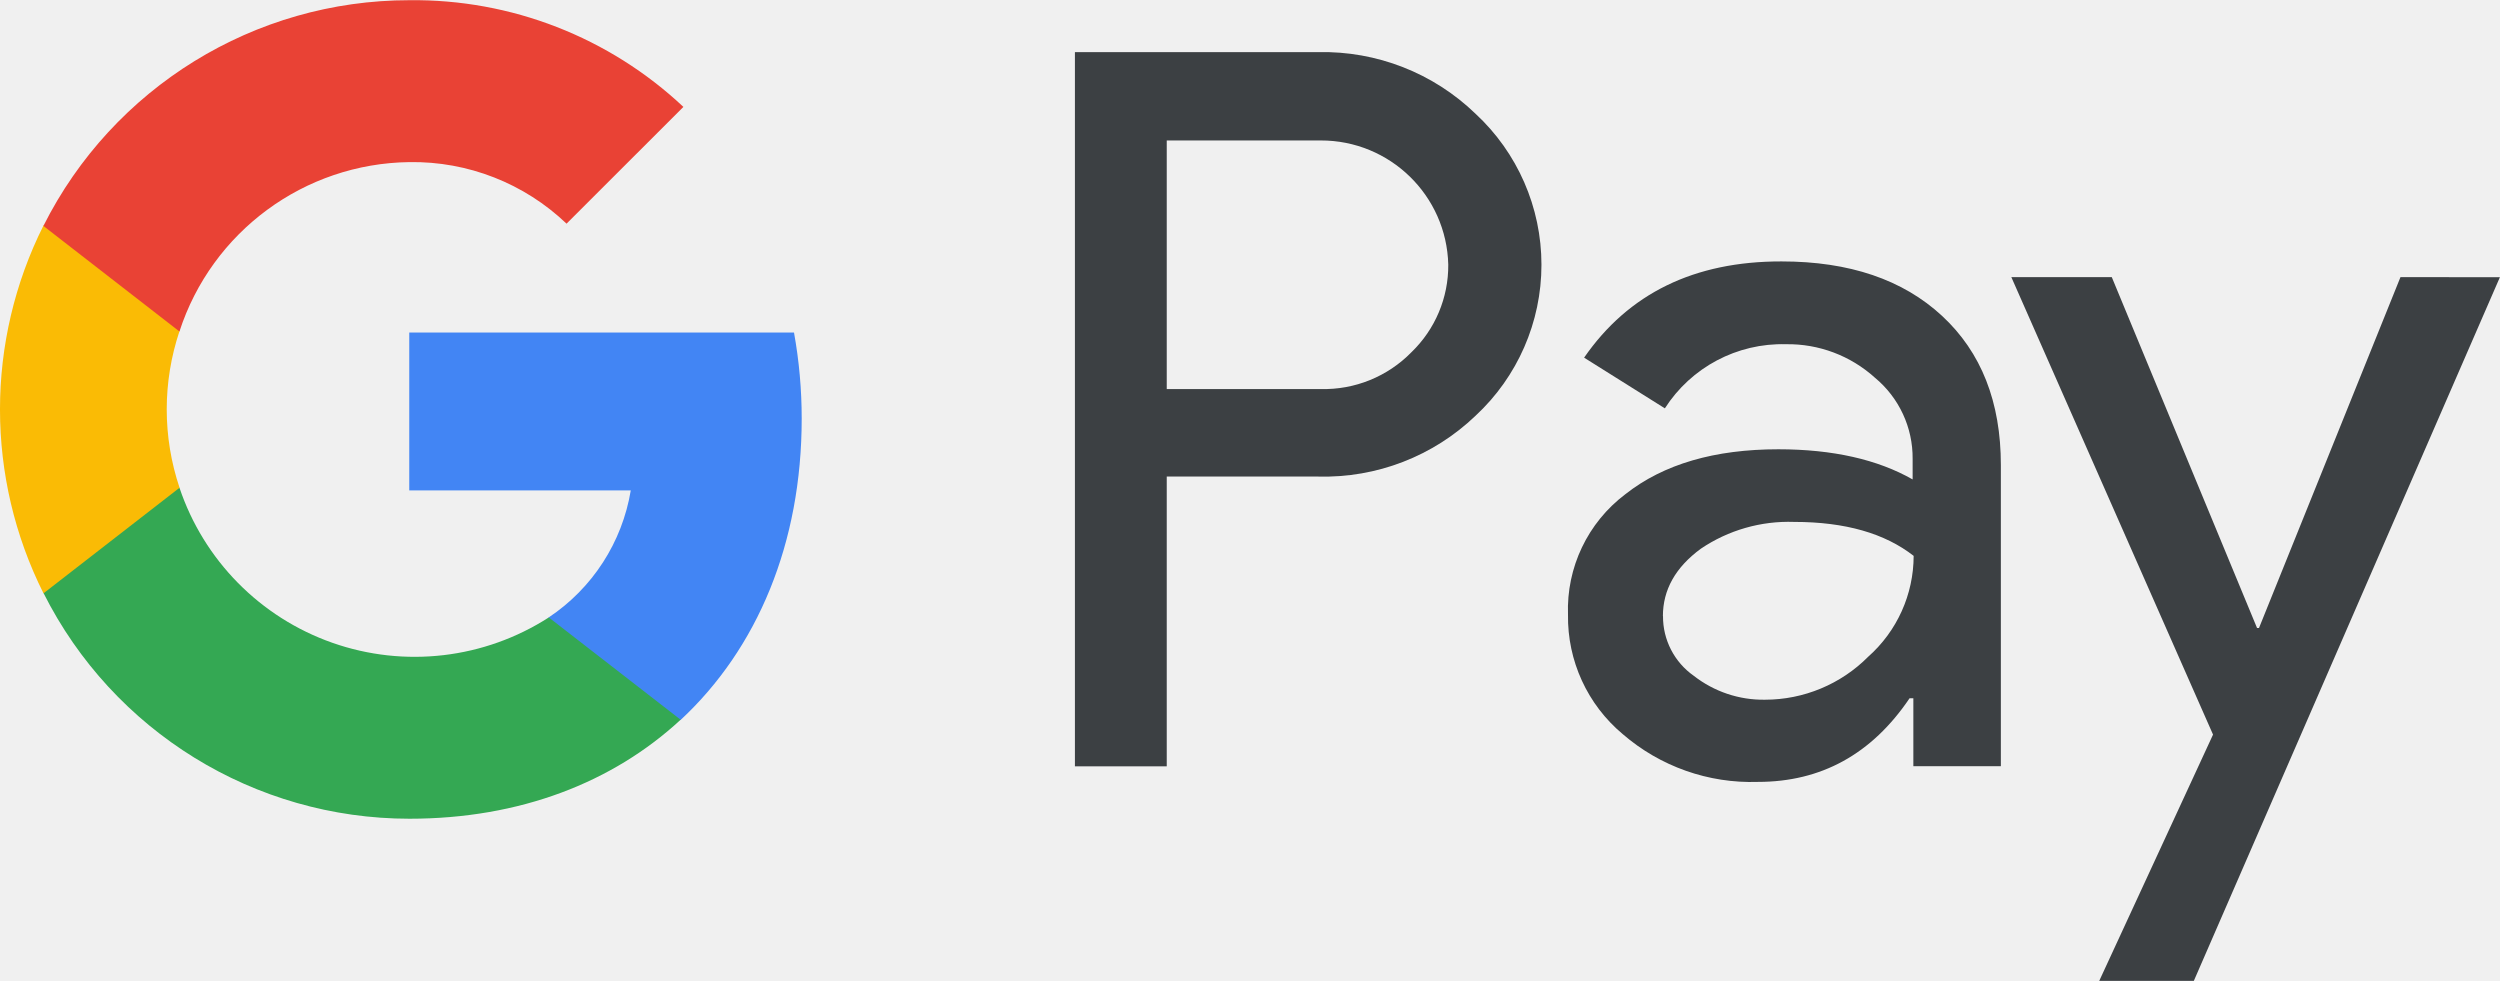
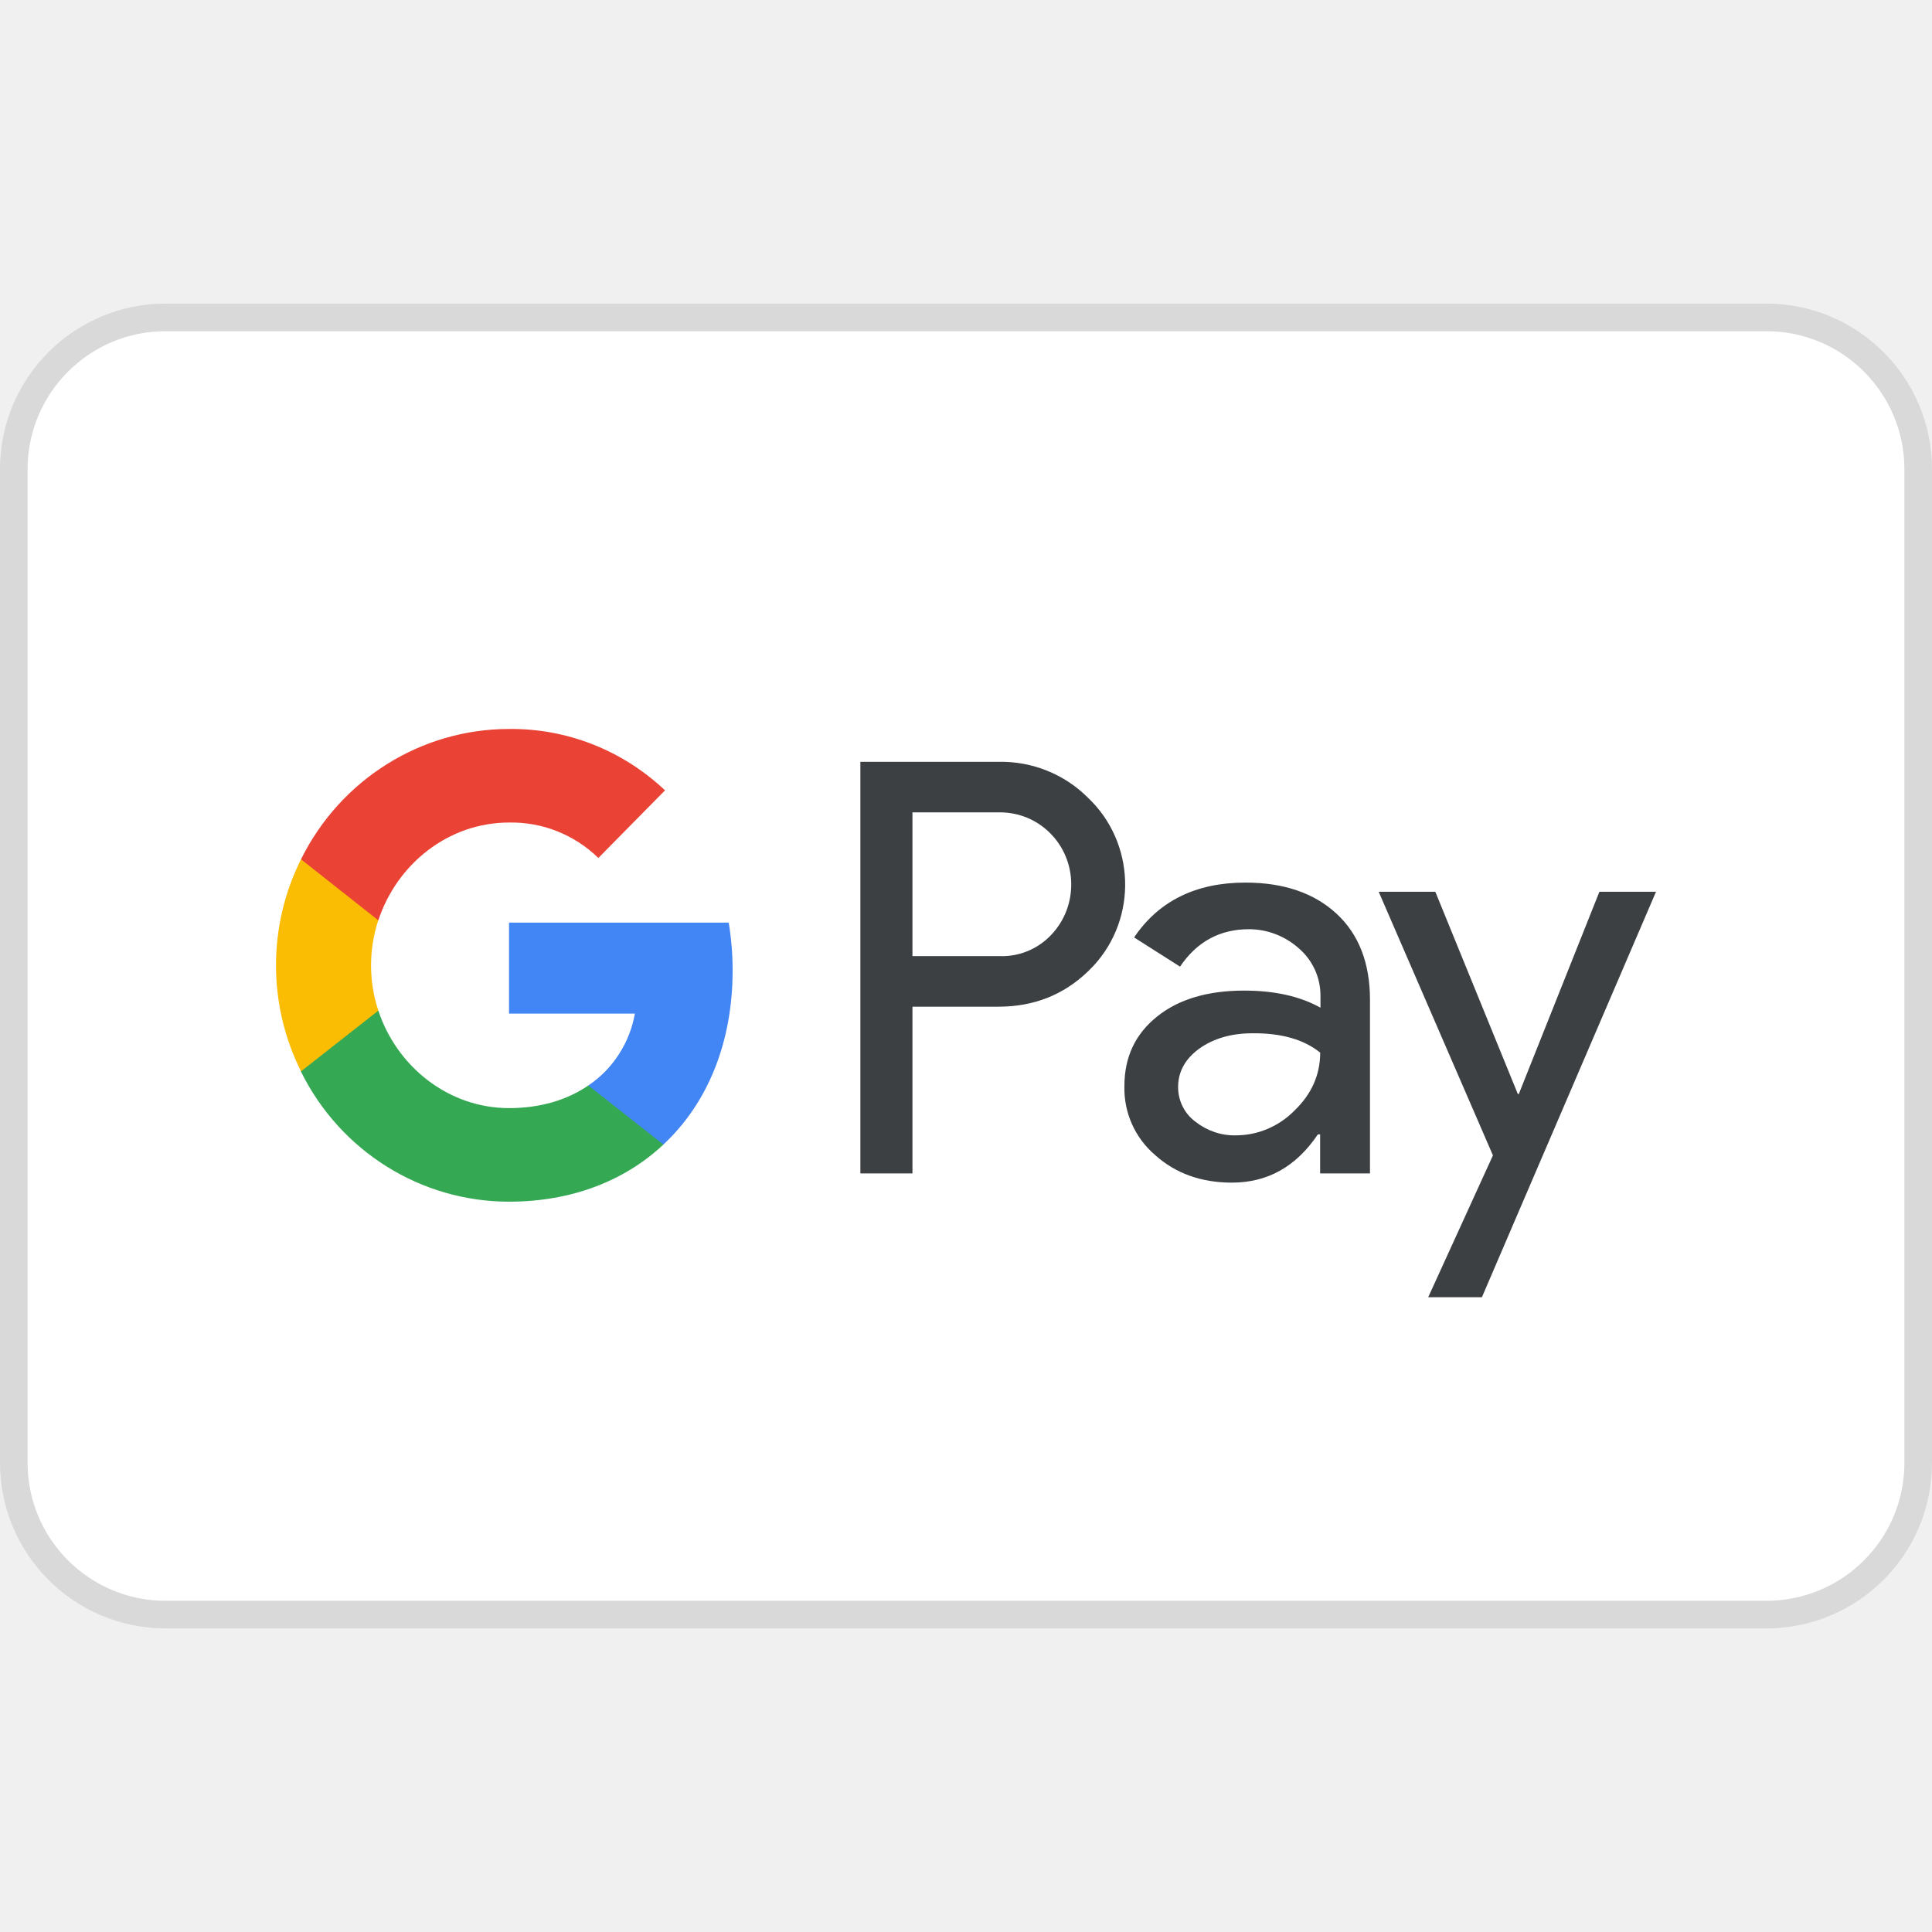
- <svg xmlns="http://www.w3.org/2000/svg" id="Layer_1" data-name="Layer 1" width="243.67" height="95.6" viewBox="0 0 243.67 95.6">
-   <g id="G_Pay_Lockup" data-name="G Pay Lockup">
-     <g id="Pay_Typeface" data-name="Pay Typeface">
-       <path id="Letter_p" data-name="Letter p" d="M375.89,382.7v28.19h-8.95V341.28h23.71a21.39,21.39,0,0,1,15.33,6,20.07,20.07,0,0,1,0,29.45,21.35,21.35,0,0,1-15.33,5.92H375.89Zm0-32.85v24.27h15a11.94,11.94,0,0,0,8.85-3.59,11.73,11.73,0,0,0,3.59-8.53,12.41,12.41,0,0,0-12.44-12.11h-15Z" transform="translate(-262.17 -336.2)" style="fill:#3c4043" />
-       <path id="Letter_a" data-name="Letter a" d="M435.81,361.68q9.92,0,15.65,5.31t5.73,14.54v29.35h-8.53v-6.62h-.37c-3.68,5.45-8.62,8.15-14.77,8.15a19.17,19.17,0,0,1-13.19-4.66A14.88,14.88,0,0,1,415,396.11a14.07,14.07,0,0,1,5.59-11.74c3.73-2.94,8.71-4.38,14.91-4.38,5.31,0,9.69,1,13.09,2.94v-2a10.15,10.15,0,0,0-3.68-7.92,12.63,12.63,0,0,0-8.67-3.26A13.59,13.59,0,0,0,424.44,376l-7.87-4.94Q423.07,361.66,435.81,361.68Zm-11.55,34.57a7.05,7.05,0,0,0,3,5.82,11,11,0,0,0,6.94,2.33,14.19,14.19,0,0,0,10.06-4.19,13.16,13.16,0,0,0,4.43-9.83c-2.8-2.19-6.66-3.31-11.65-3.31a15.29,15.29,0,0,0-9.09,2.61C425.47,391.5,424.25,393.69,424.25,396.25Z" transform="translate(-262.17 -336.2)" style="fill:#3c4043" />
-       <path id="Letter_y" data-name="Letter y" d="M505.83,363.22,476,431.8h-9.22l11.09-24-19.66-44.59H468l14.16,34.2h.19l13.79-34.2Z" transform="translate(-262.17 -336.2)" style="fill:#3c4043" />
-     </g>
-     <g id="G_Mark" data-name="G Mark">
-       <path id="Blue_500" data-name="Blue 500" d="M340.31,377a47.08,47.08,0,0,0-.75-8.39h-37.5V384h21.59a18.5,18.5,0,0,1-8,12.38v10h12.85C336,399.41,340.31,389.14,340.31,377Z" transform="translate(-262.17 -336.2)" style="fill:#4285f4" />
-       <path id="Green_500" data-name="Green 500" d="M315.66,396.38a24.18,24.18,0,0,1-36-12.65H266.41V394a39.92,39.92,0,0,0,35.67,22c10.78,0,19.84-3.55,26.43-9.65Z" transform="translate(-262.17 -336.2)" style="fill:#34a853" />
-       <path id="Yellow_500" data-name="Yellow 500" d="M278.42,376.1a24.07,24.07,0,0,1,1.25-7.64V358.18H266.41a40,40,0,0,0,0,35.85l13.26-10.29A24.07,24.07,0,0,1,278.42,376.1Z" transform="translate(-262.17 -336.2)" style="fill:#fabb05" />
-       <path id="Red_500" data-name="Red 500" d="M302.08,352a21.69,21.69,0,0,1,15.31,6l11.39-11.38a38.34,38.34,0,0,0-26.71-10.4,39.92,39.92,0,0,0-35.67,22l13.26,10.29A23.88,23.88,0,0,1,302.08,352Z" transform="translate(-262.17 -336.2)" style="fill:#e94235" />
-     </g>
-   </g>
+ <svg xmlns="http://www.w3.org/2000/svg" width="800px" height="800px" viewBox="0 -11 70 70" fill="none">
+   <rect x="0.5" y="0.5" width="69" height="47" rx="5.5" fill="white" stroke="#D9D9D9" />
+   <path fill-rule="evenodd" clip-rule="evenodd" d="M33.06 31.516V25.474H36.179C37.456 25.474 38.535 25.046 39.414 24.201L39.625 23.988C41.231 22.239 41.126 19.515 39.414 17.898C38.558 17.042 37.386 16.578 36.179 16.602H31.173V31.516H33.06ZM33.06 23.642V18.433H36.226C36.906 18.433 37.551 18.695 38.032 19.171C39.052 20.17 39.075 21.835 38.09 22.869C37.61 23.381 36.93 23.666 36.226 23.642H33.06ZM48.429 22.108C47.62 21.359 46.519 20.978 45.123 20.978C43.33 20.978 41.982 21.644 41.091 22.965L42.755 24.023C43.365 23.119 44.197 22.667 45.252 22.667C45.921 22.667 46.565 22.917 47.069 23.369C47.562 23.797 47.843 24.416 47.843 25.07V25.51C47.116 25.105 46.202 24.891 45.077 24.891C43.764 24.891 42.708 25.201 41.923 25.831C41.138 26.461 40.739 27.294 40.739 28.352C40.715 29.316 41.126 30.232 41.853 30.85C42.591 31.516 43.529 31.849 44.631 31.849C45.932 31.849 46.964 31.266 47.749 30.101H47.831V31.516H49.637V25.224C49.637 23.904 49.238 22.858 48.429 22.108ZM43.307 29.637C42.92 29.351 42.685 28.888 42.685 28.388C42.685 27.829 42.943 27.365 43.447 26.997C43.963 26.628 44.608 26.438 45.37 26.438C46.425 26.426 47.246 26.663 47.833 27.139C47.833 27.948 47.516 28.65 46.895 29.244C46.332 29.815 45.57 30.136 44.772 30.136C44.245 30.148 43.729 29.97 43.307 29.637ZM53.693 36L60 21.311H57.949L55.029 28.638H54.994L52.005 21.311H49.953L54.092 30.862L51.747 36H53.693Z" fill="#3C4043" />
+   <path d="M26.544 24.166C26.544 23.583 26.497 23 26.403 22.429H18.443V25.724H23.004C22.816 26.782 22.206 27.734 21.316 28.329V30.47H24.035C25.63 28.983 26.544 26.782 26.544 24.166Z" fill="#4285F4" />
+   <path d="M18.444 32.539C20.718 32.539 22.641 31.778 24.036 30.47L21.316 28.329C20.554 28.852 19.581 29.149 18.444 29.149C16.24 29.149 14.376 27.639 13.708 25.617H10.906V27.829C12.336 30.719 15.255 32.539 18.444 32.539Z" fill="#34A853" />
+   <path d="M13.708 25.617C13.356 24.558 13.356 23.405 13.708 22.334V20.134H10.906C9.698 22.548 9.698 25.403 10.906 27.817L13.708 25.617Z" fill="#FBBC04" />
+   <path d="M18.444 18.802C19.652 18.778 20.812 19.242 21.68 20.086L24.095 17.636C22.559 16.185 20.543 15.389 18.444 15.412C15.255 15.412 12.336 17.244 10.906 20.134L13.708 22.346C14.376 20.312 16.24 18.802 18.444 18.802Z" fill="#EA4335" />
</svg>
